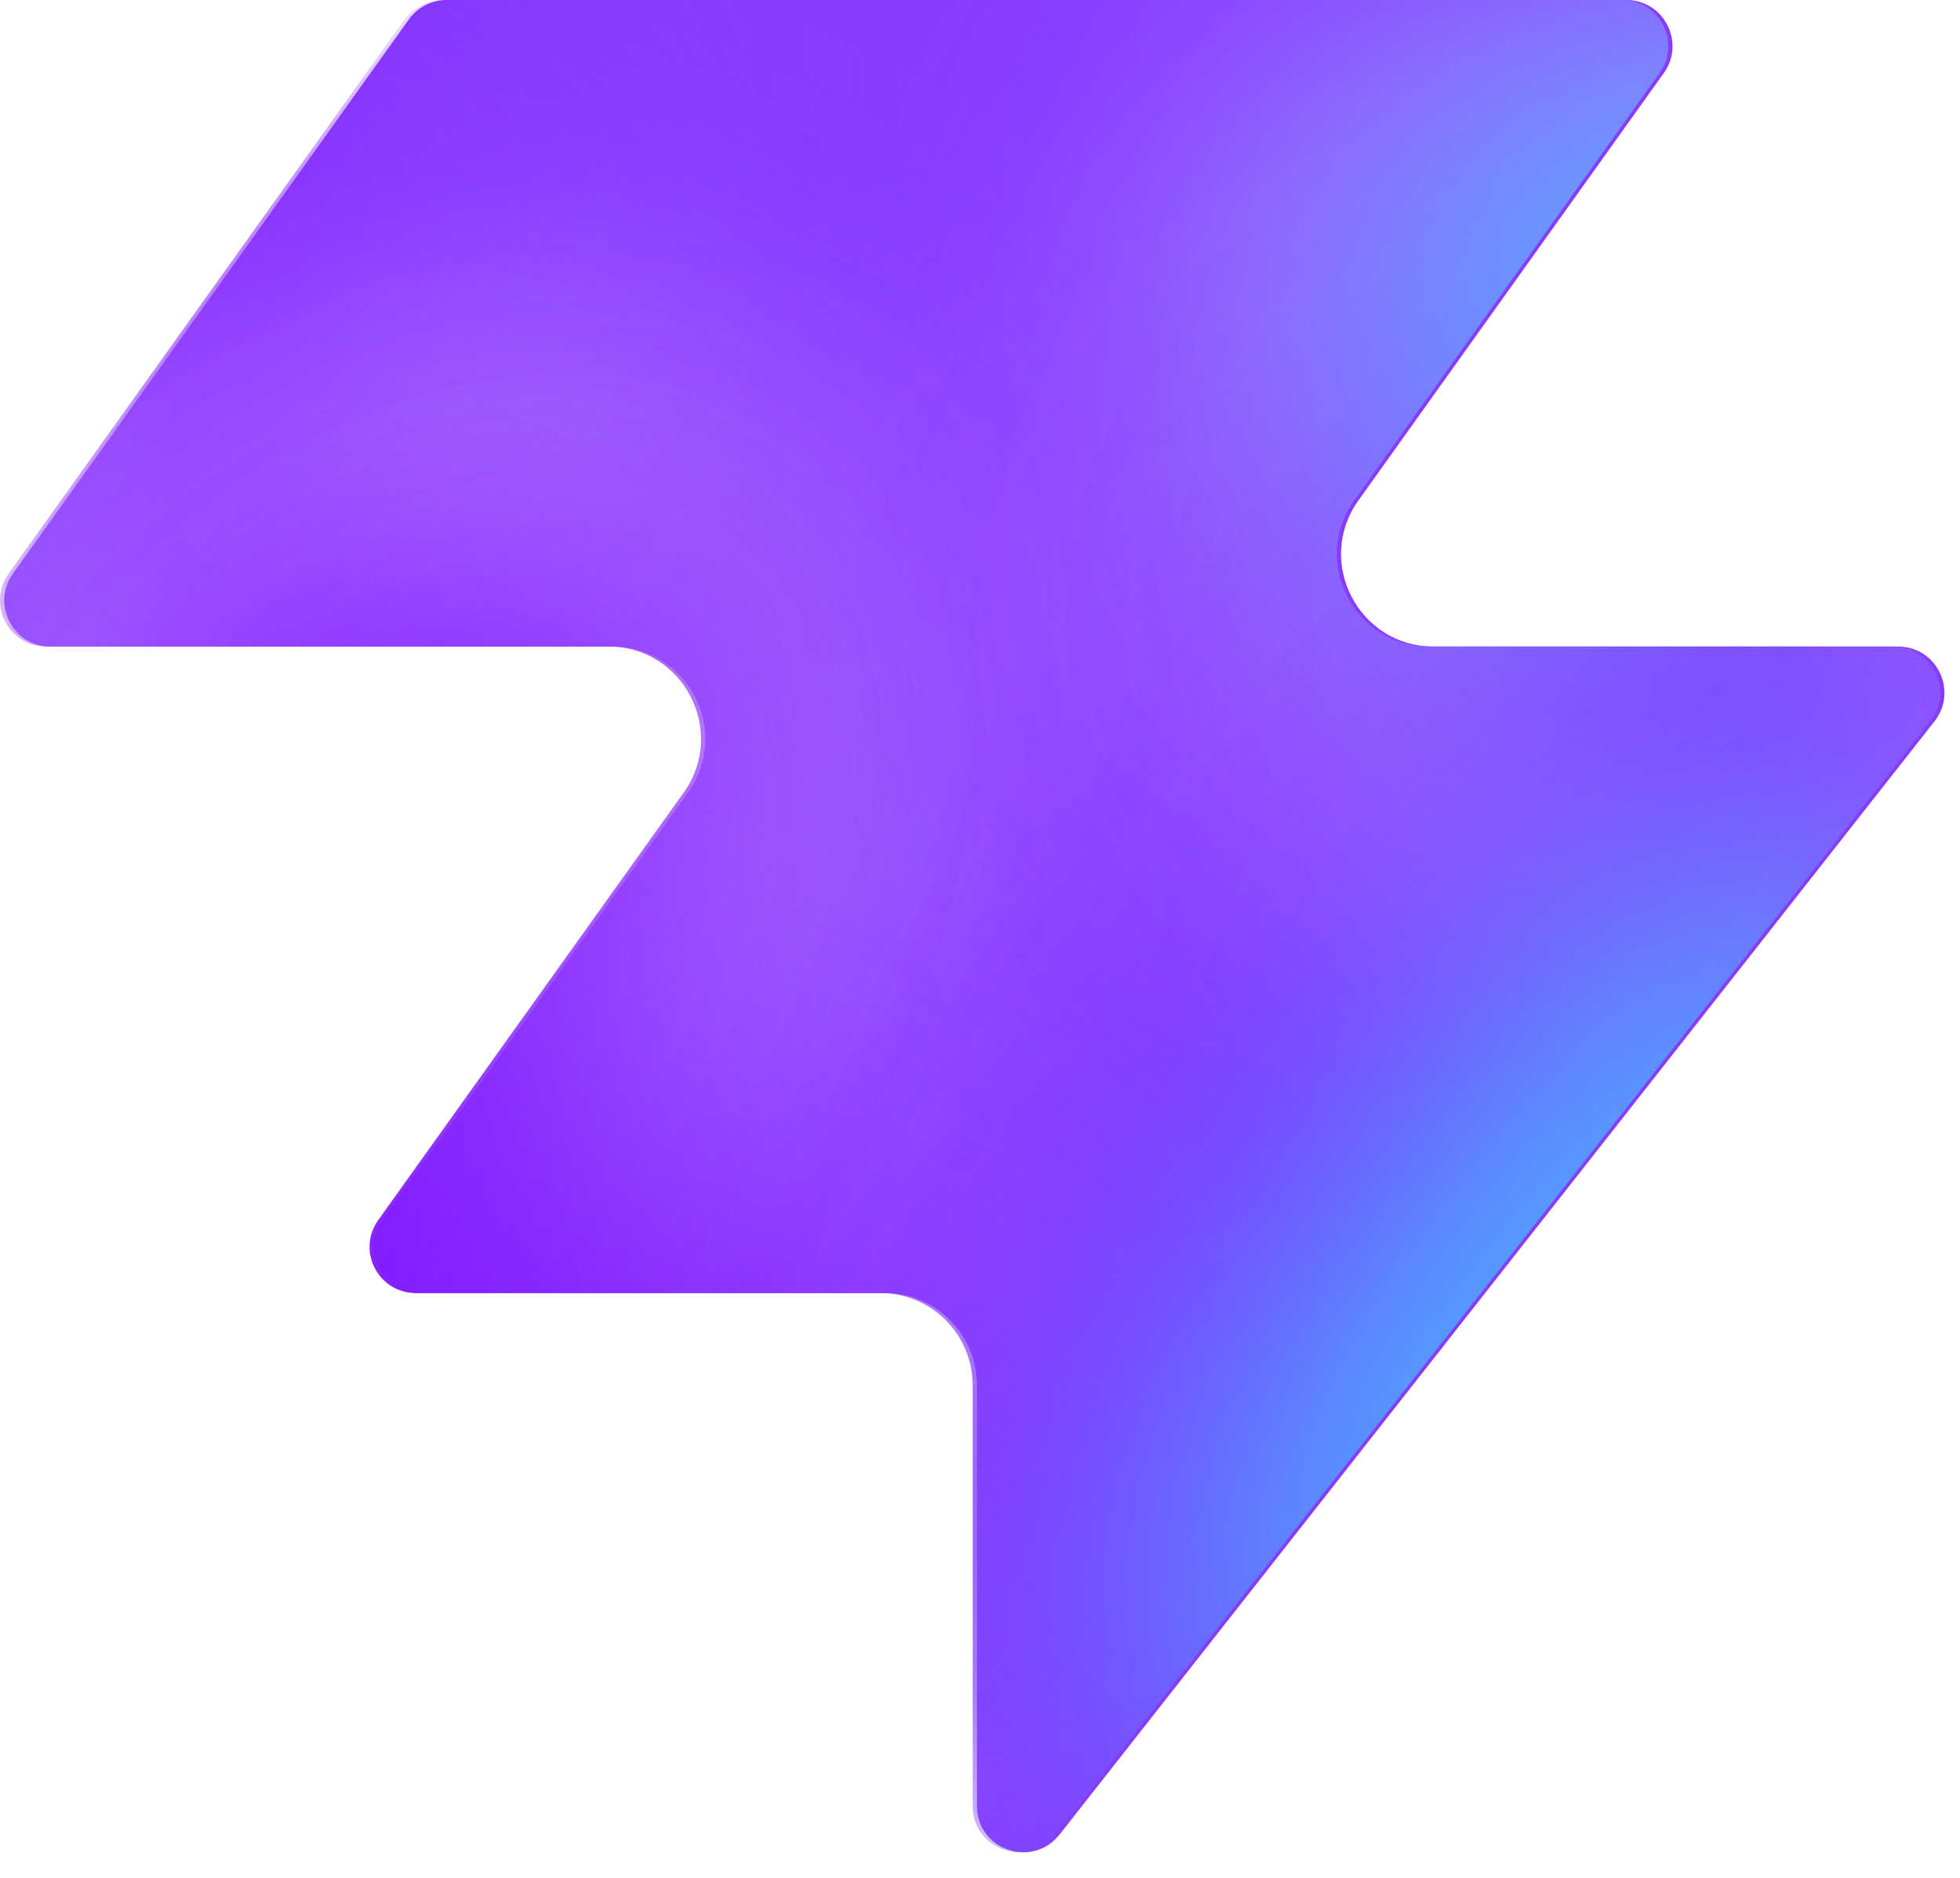
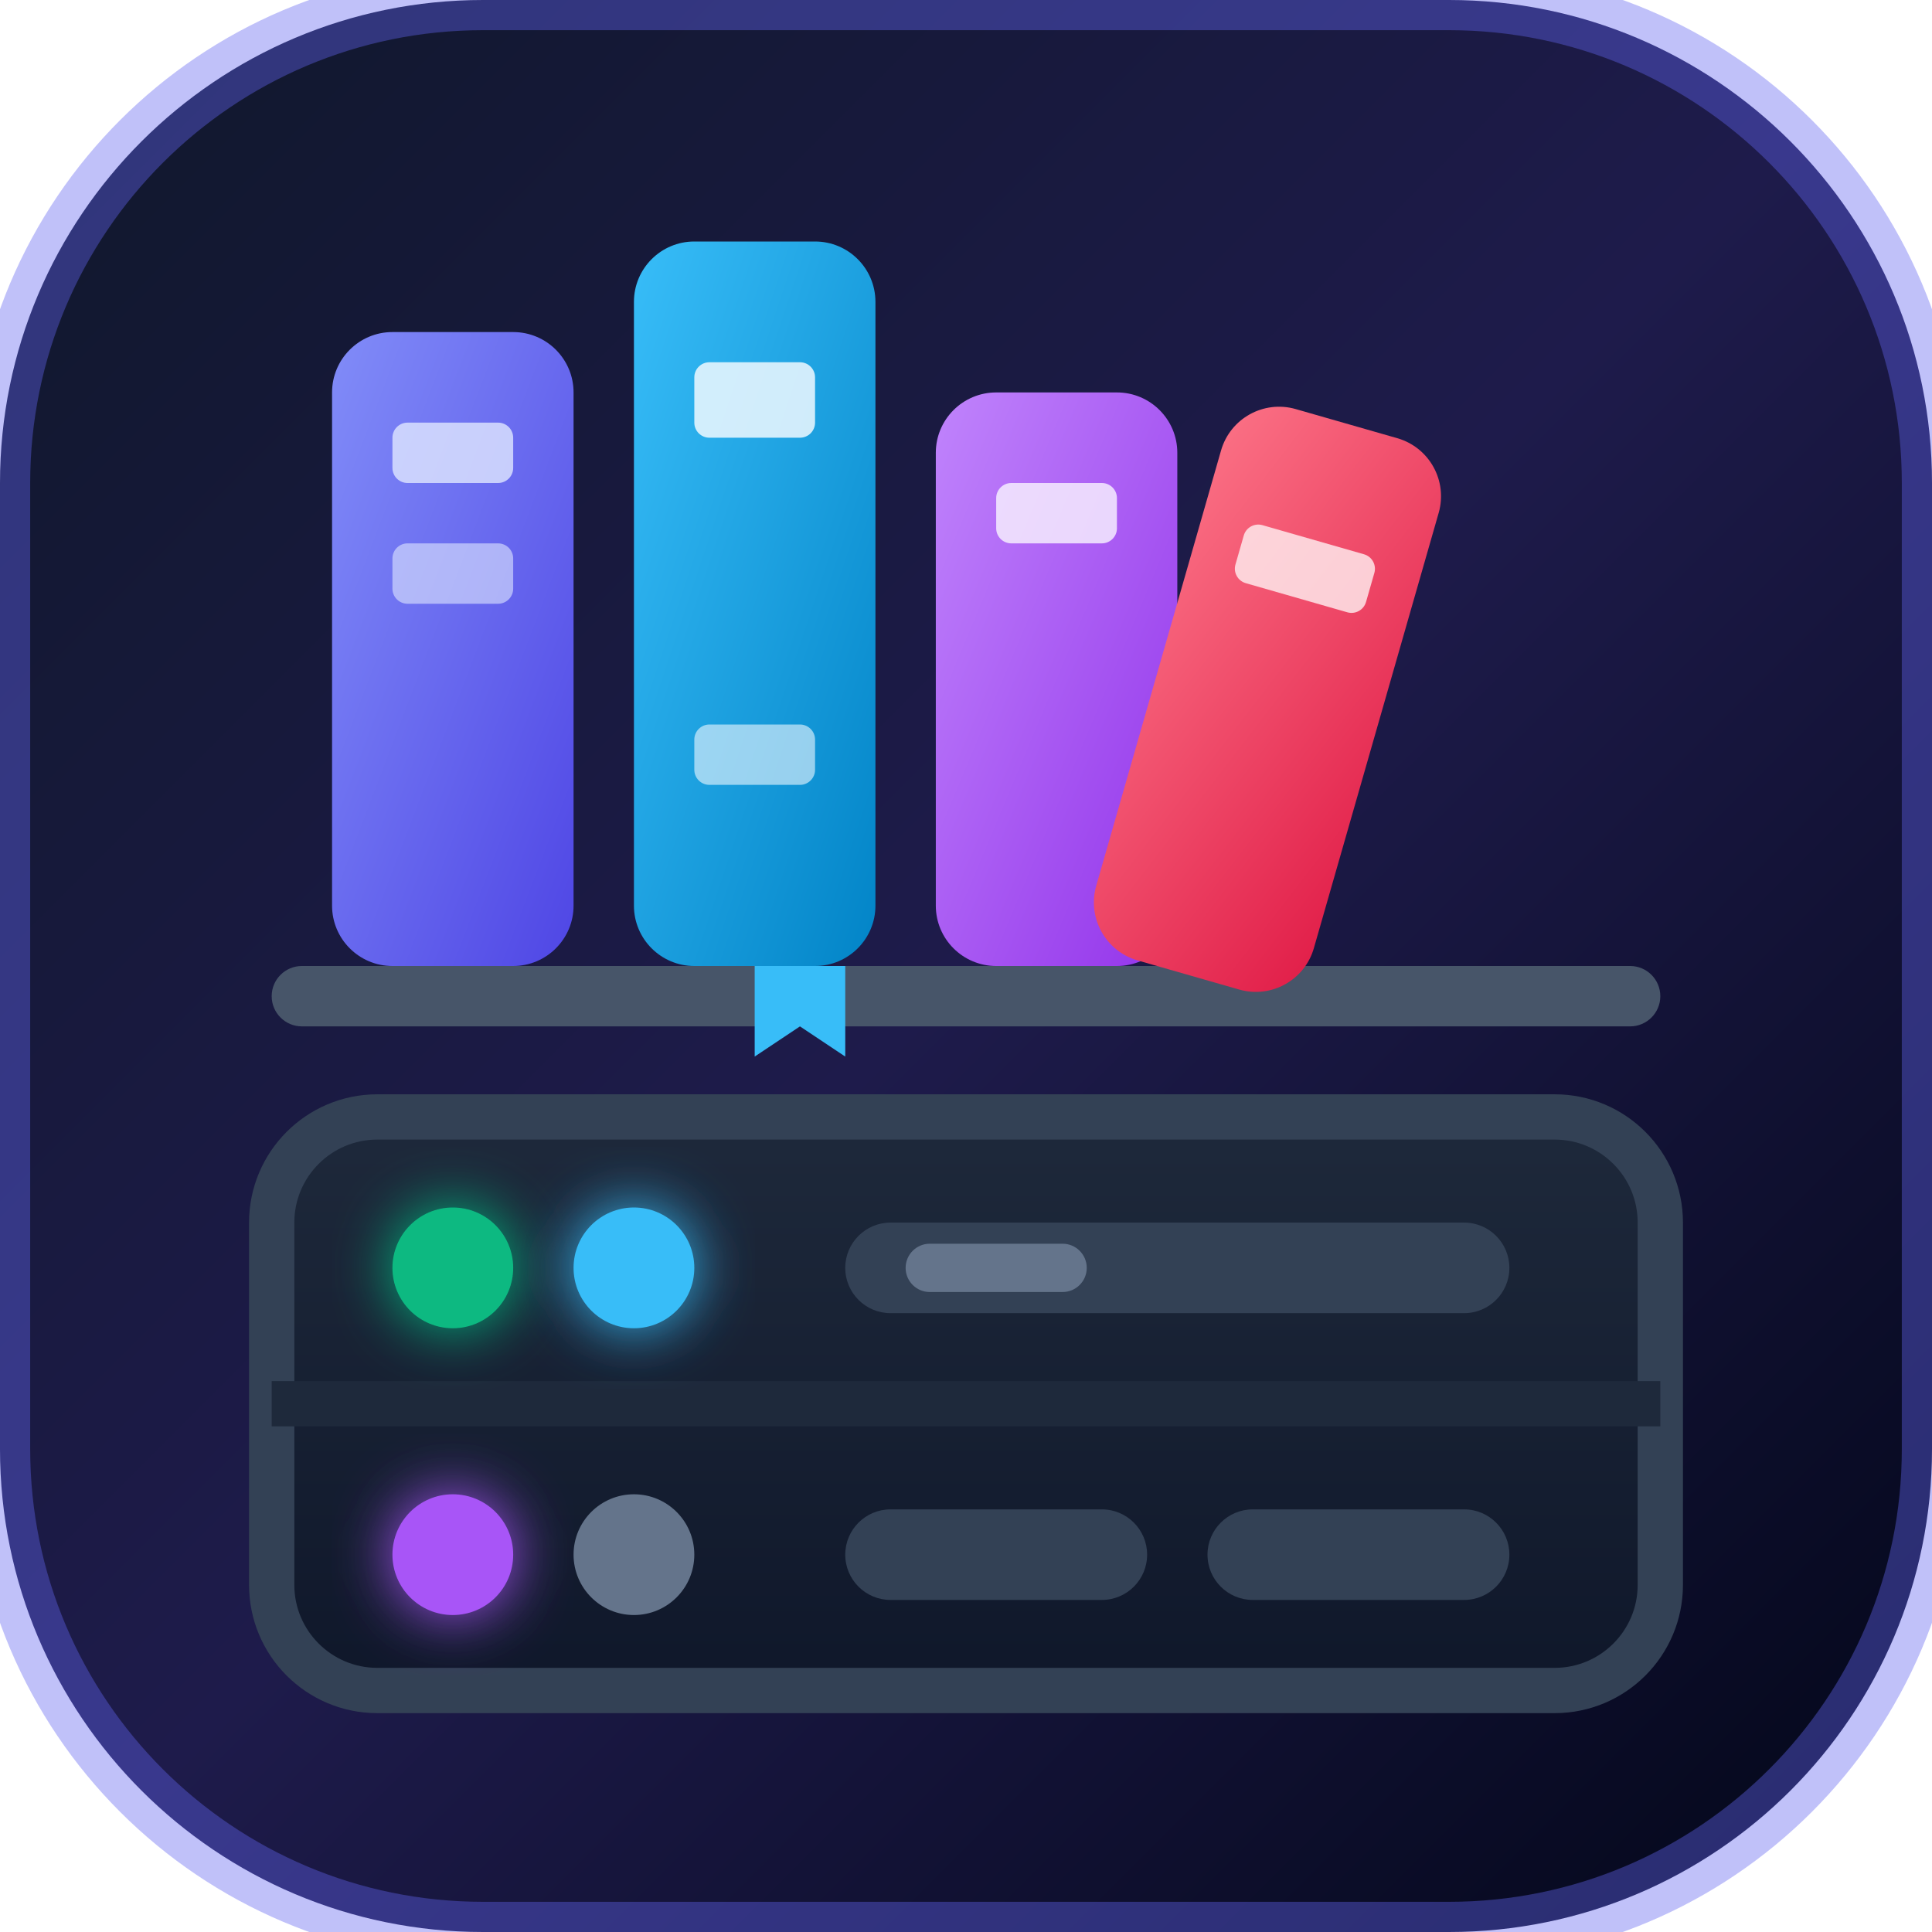
- <svg xmlns="http://www.w3.org/2000/svg" width="48" height="46" fill="none" viewBox="0 0 48 46">
-   <path fill="#863bff" d="M25.946 44.938c-.664.845-2.021.375-2.021-.698V33.937a2.26 2.26 0 0 0-2.262-2.262H10.287c-.92 0-1.456-1.04-.92-1.788l7.48-10.471c1.07-1.497 0-3.578-1.842-3.578H1.237c-.92 0-1.456-1.04-.92-1.788L10.013.474c.214-.297.556-.474.92-.474h28.894c.92 0 1.456 1.04.92 1.788l-7.48 10.471c-1.07 1.498 0 3.579 1.842 3.579h11.377c.943 0 1.473 1.088.89 1.83L25.947 44.94z" style="fill:#863bff;fill:color(display-p3 .525 .23 1);fill-opacity:1" />
-   <mask id="a" width="48" height="46" x="0" y="0" maskUnits="userSpaceOnUse" style="mask-type:alpha">
-     <path fill="#000" d="M25.842 44.938c-.664.844-2.021.375-2.021-.698V33.937a2.26 2.26 0 0 0-2.262-2.262H10.183c-.92 0-1.456-1.04-.92-1.788l7.48-10.471c1.07-1.498 0-3.579-1.842-3.579H1.133c-.92 0-1.456-1.04-.92-1.787L9.91.473c.214-.297.556-.474.92-.474h28.894c.92 0 1.456 1.04.92 1.788l-7.48 10.471c-1.07 1.498 0 3.578 1.842 3.578h11.377c.943 0 1.473 1.088.89 1.832L25.843 44.94z" style="fill:#000;fill-opacity:1" />
-   </mask>
-   <g mask="url(#a)">
-     <g filter="url(#b)">
-       <ellipse cx="5.508" cy="14.704" fill="#ede6ff" rx="5.508" ry="14.704" style="fill:#ede6ff;fill:color(display-p3 .927 .903 1);fill-opacity:1" transform="matrix(.00324 1 1 -.00324 -4.47 31.516)" />
-     </g>
-     <g filter="url(#c)">
-       <ellipse cx="10.399" cy="29.851" fill="#ede6ff" rx="10.399" ry="29.851" style="fill:#ede6ff;fill:color(display-p3 .927 .903 1);fill-opacity:1" transform="matrix(.00324 1 1 -.00324 -39.328 7.883)" />
-     </g>
-     <g filter="url(#d)">
-       <ellipse cx="5.508" cy="30.487" fill="#7e14ff" rx="5.508" ry="30.487" style="fill:#7e14ff;fill:color(display-p3 .492 .077 1);fill-opacity:1" transform="rotate(89.814 -25.913 -14.639)scale(1 -1)" />
-     </g>
-     <g filter="url(#e)">
-       <ellipse cx="5.508" cy="30.599" fill="#7e14ff" rx="5.508" ry="30.599" style="fill:#7e14ff;fill:color(display-p3 .492 .077 1);fill-opacity:1" transform="rotate(89.814 -32.644 -3.334)scale(1 -1)" />
-     </g>
-     <g filter="url(#f)">
-       <ellipse cx="5.508" cy="30.599" fill="#7e14ff" rx="5.508" ry="30.599" style="fill:#7e14ff;fill:color(display-p3 .492 .077 1);fill-opacity:1" transform="matrix(.00324 1 1 -.00324 -34.34 30.47)" />
-     </g>
-     <g filter="url(#g)">
-       <ellipse cx="14.072" cy="22.078" fill="#ede6ff" rx="14.072" ry="22.078" style="fill:#ede6ff;fill:color(display-p3 .927 .903 1);fill-opacity:1" transform="rotate(93.35 24.506 48.493)scale(-1 1)" />
-     </g>
-     <g filter="url(#h)">
-       <ellipse cx="3.47" cy="21.501" fill="#7e14ff" rx="3.47" ry="21.501" style="fill:#7e14ff;fill:color(display-p3 .492 .077 1);fill-opacity:1" transform="rotate(89.009 28.708 47.59)scale(-1 1)" />
-     </g>
-     <g filter="url(#i)">
-       <ellipse cx="3.47" cy="21.501" fill="#7e14ff" rx="3.47" ry="21.501" style="fill:#7e14ff;fill:color(display-p3 .492 .077 1);fill-opacity:1" transform="rotate(89.009 28.708 47.59)scale(-1 1)" />
-     </g>
-     <g filter="url(#j)">
-       <ellipse cx=".387" cy="8.972" fill="#7e14ff" rx="4.407" ry="29.108" style="fill:#7e14ff;fill:color(display-p3 .492 .077 1);fill-opacity:1" transform="rotate(39.51 .387 8.972)" />
-     </g>
-     <g filter="url(#k)">
-       <ellipse cx="47.523" cy="-6.092" fill="#7e14ff" rx="4.407" ry="29.108" style="fill:#7e14ff;fill:color(display-p3 .492 .077 1);fill-opacity:1" transform="rotate(37.892 47.523 -6.092)" />
-     </g>
-     <g filter="url(#l)">
-       <ellipse cx="41.412" cy="6.333" fill="#47bfff" rx="5.971" ry="9.665" style="fill:#47bfff;fill:color(display-p3 .28 .748 1);fill-opacity:1" transform="rotate(37.892 41.412 6.333)" />
-     </g>
-     <g filter="url(#m)">
-       <ellipse cx="-1.879" cy="38.332" fill="#7e14ff" rx="4.407" ry="29.108" style="fill:#7e14ff;fill:color(display-p3 .492 .077 1);fill-opacity:1" transform="rotate(37.892 -1.88 38.332)" />
-     </g>
-     <g filter="url(#n)">
-       <ellipse cx="-1.879" cy="38.332" fill="#7e14ff" rx="4.407" ry="29.108" style="fill:#7e14ff;fill:color(display-p3 .492 .077 1);fill-opacity:1" transform="rotate(37.892 -1.88 38.332)" />
-     </g>
-     <g filter="url(#o)">
-       <ellipse cx="35.651" cy="29.907" fill="#7e14ff" rx="4.407" ry="29.108" style="fill:#7e14ff;fill:color(display-p3 .492 .077 1);fill-opacity:1" transform="rotate(37.892 35.651 29.907)" />
-     </g>
-     <g filter="url(#p)">
-       <ellipse cx="38.418" cy="32.4" fill="#47bfff" rx="5.971" ry="15.297" style="fill:#47bfff;fill:color(display-p3 .28 .748 1);fill-opacity:1" transform="rotate(37.892 38.418 32.4)" />
-     </g>
-   </g>
+ <svg xmlns="http://www.w3.org/2000/svg" viewBox="0 0 64 64" fill="none">
  <defs>
-     <filter id="b" width="60.045" height="41.654" x="-19.77" y="16.149" color-interpolation-filters="sRGB" filterUnits="userSpaceOnUse">
-       <feFlood flood-opacity="0" result="BackgroundImageFix" />
-       <feBlend in="SourceGraphic" in2="BackgroundImageFix" result="shape" />
-       <feGaussianBlur result="effect1_foregroundBlur_2002_17158" stdDeviation="7.659" />
-     </filter>
-     <filter id="c" width="90.34" height="51.437" x="-54.613" y="-7.533" color-interpolation-filters="sRGB" filterUnits="userSpaceOnUse">
-       <feFlood flood-opacity="0" result="BackgroundImageFix" />
-       <feBlend in="SourceGraphic" in2="BackgroundImageFix" result="shape" />
-       <feGaussianBlur result="effect1_foregroundBlur_2002_17158" stdDeviation="7.659" />
-     </filter>
-     <filter id="d" width="79.355" height="29.4" x="-49.64" y="2.03" color-interpolation-filters="sRGB" filterUnits="userSpaceOnUse">
-       <feFlood flood-opacity="0" result="BackgroundImageFix" />
-       <feBlend in="SourceGraphic" in2="BackgroundImageFix" result="shape" />
-       <feGaussianBlur result="effect1_foregroundBlur_2002_17158" stdDeviation="4.596" />
-     </filter>
-     <filter id="e" width="79.579" height="29.4" x="-45.045" y="20.029" color-interpolation-filters="sRGB" filterUnits="userSpaceOnUse">
-       <feFlood flood-opacity="0" result="BackgroundImageFix" />
-       <feBlend in="SourceGraphic" in2="BackgroundImageFix" result="shape" />
-       <feGaussianBlur result="effect1_foregroundBlur_2002_17158" stdDeviation="4.596" />
-     </filter>
-     <filter id="f" width="79.579" height="29.4" x="-43.513" y="21.178" color-interpolation-filters="sRGB" filterUnits="userSpaceOnUse">
-       <feFlood flood-opacity="0" result="BackgroundImageFix" />
-       <feBlend in="SourceGraphic" in2="BackgroundImageFix" result="shape" />
-       <feGaussianBlur result="effect1_foregroundBlur_2002_17158" stdDeviation="4.596" />
-     </filter>
-     <filter id="g" width="74.749" height="58.852" x="15.756" y="-17.901" color-interpolation-filters="sRGB" filterUnits="userSpaceOnUse">
-       <feFlood flood-opacity="0" result="BackgroundImageFix" />
-       <feBlend in="SourceGraphic" in2="BackgroundImageFix" result="shape" />
-       <feGaussianBlur result="effect1_foregroundBlur_2002_17158" stdDeviation="7.659" />
-     </filter>
-     <filter id="h" width="61.377" height="25.362" x="23.548" y="2.284" color-interpolation-filters="sRGB" filterUnits="userSpaceOnUse">
-       <feFlood flood-opacity="0" result="BackgroundImageFix" />
-       <feBlend in="SourceGraphic" in2="BackgroundImageFix" result="shape" />
-       <feGaussianBlur result="effect1_foregroundBlur_2002_17158" stdDeviation="4.596" />
-     </filter>
-     <filter id="i" width="61.377" height="25.362" x="23.548" y="2.284" color-interpolation-filters="sRGB" filterUnits="userSpaceOnUse">
-       <feFlood flood-opacity="0" result="BackgroundImageFix" />
-       <feBlend in="SourceGraphic" in2="BackgroundImageFix" result="shape" />
-       <feGaussianBlur result="effect1_foregroundBlur_2002_17158" stdDeviation="4.596" />
-     </filter>
-     <filter id="j" width="56.045" height="63.649" x="-27.636" y="-22.853" color-interpolation-filters="sRGB" filterUnits="userSpaceOnUse">
-       <feFlood flood-opacity="0" result="BackgroundImageFix" />
-       <feBlend in="SourceGraphic" in2="BackgroundImageFix" result="shape" />
-       <feGaussianBlur result="effect1_foregroundBlur_2002_17158" stdDeviation="4.596" />
-     </filter>
-     <filter id="k" width="54.814" height="64.646" x="20.116" y="-38.415" color-interpolation-filters="sRGB" filterUnits="userSpaceOnUse">
-       <feFlood flood-opacity="0" result="BackgroundImageFix" />
-       <feBlend in="SourceGraphic" in2="BackgroundImageFix" result="shape" />
-       <feGaussianBlur result="effect1_foregroundBlur_2002_17158" stdDeviation="4.596" />
-     </filter>
-     <filter id="l" width="33.541" height="35.313" x="24.641" y="-11.323" color-interpolation-filters="sRGB" filterUnits="userSpaceOnUse">
-       <feFlood flood-opacity="0" result="BackgroundImageFix" />
-       <feBlend in="SourceGraphic" in2="BackgroundImageFix" result="shape" />
-       <feGaussianBlur result="effect1_foregroundBlur_2002_17158" stdDeviation="4.596" />
-     </filter>
-     <filter id="m" width="54.814" height="64.646" x="-29.286" y="6.009" color-interpolation-filters="sRGB" filterUnits="userSpaceOnUse">
-       <feFlood flood-opacity="0" result="BackgroundImageFix" />
-       <feBlend in="SourceGraphic" in2="BackgroundImageFix" result="shape" />
-       <feGaussianBlur result="effect1_foregroundBlur_2002_17158" stdDeviation="4.596" />
-     </filter>
-     <filter id="n" width="54.814" height="64.646" x="-29.286" y="6.009" color-interpolation-filters="sRGB" filterUnits="userSpaceOnUse">
-       <feFlood flood-opacity="0" result="BackgroundImageFix" />
-       <feBlend in="SourceGraphic" in2="BackgroundImageFix" result="shape" />
-       <feGaussianBlur result="effect1_foregroundBlur_2002_17158" stdDeviation="4.596" />
-     </filter>
-     <filter id="o" width="54.814" height="64.646" x="8.244" y="-2.416" color-interpolation-filters="sRGB" filterUnits="userSpaceOnUse">
-       <feFlood flood-opacity="0" result="BackgroundImageFix" />
-       <feBlend in="SourceGraphic" in2="BackgroundImageFix" result="shape" />
-       <feGaussianBlur result="effect1_foregroundBlur_2002_17158" stdDeviation="4.596" />
-     </filter>
-     <filter id="p" width="39.409" height="43.623" x="18.713" y="10.588" color-interpolation-filters="sRGB" filterUnits="userSpaceOnUse">
-       <feFlood flood-opacity="0" result="BackgroundImageFix" />
-       <feBlend in="SourceGraphic" in2="BackgroundImageFix" result="shape" />
-       <feGaussianBlur result="effect1_foregroundBlur_2002_17158" stdDeviation="4.596" />
+     <linearGradient id="bgGradient" x1="0%" y1="0%" x2="100%" y2="100%">
+       <stop offset="0%" stop-color="#0f172a" />
+       <stop offset="50%" stop-color="#1e1b4b" />
+       <stop offset="100%" stop-color="#020617" />
+     </linearGradient>
+     <linearGradient id="book1Grad" x1="0%" y1="0%" x2="100%" y2="100%">
+       <stop offset="0%" stop-color="#818cf8" />
+       <stop offset="100%" stop-color="#4f46e5" />
+     </linearGradient>
+     <linearGradient id="book2Grad" x1="0%" y1="0%" x2="100%" y2="100%">
+       <stop offset="0%" stop-color="#38bdf8" />
+       <stop offset="100%" stop-color="#0284c7" />
+     </linearGradient>
+     <linearGradient id="book3Grad" x1="0%" y1="0%" x2="100%" y2="100%">
+       <stop offset="0%" stop-color="#c084fc" />
+       <stop offset="100%" stop-color="#9333ea" />
+     </linearGradient>
+     <linearGradient id="book4Grad" x1="0%" y1="0%" x2="100%" y2="100%">
+       <stop offset="0%" stop-color="#fb7185" />
+       <stop offset="100%" stop-color="#e11d48" />
+     </linearGradient>
+     <linearGradient id="serverGrad" x1="0%" y1="0%" x2="0%" y2="100%">
+       <stop offset="0%" stop-color="#1e293b" />
+       <stop offset="100%" stop-color="#0f172a" />
+     </linearGradient>
+     <filter id="ledGlow" x="-50%" y="-50%" width="200%" height="200%">
+       <feGaussianBlur stdDeviation="1" result="blur" />
+       <feMerge>
+         <feMergeNode in="blur" />
+         <feMergeNode in="SourceGraphic" />
+       </feMerge>
    </filter>
  </defs>
+   <rect width="64" height="64" rx="16" fill="url(#bgGradient)" stroke="#6366f1" stroke-width="2" stroke-opacity="0.4" />
+   <rect x="9" y="32" width="46" height="2" rx="1" fill="#475569" />
+   <rect x="11" y="11" width="8" height="21" rx="2" fill="url(#book1Grad)" />
+   <rect x="13" y="14" width="4" height="2" rx="0.5" fill="#e0e7ff" fill-opacity="0.8" />
+   <rect x="13" y="18" width="4" height="2" rx="0.5" fill="#e0e7ff" fill-opacity="0.6" />
+   <rect x="21" y="8" width="8" height="24" rx="2" fill="url(#book2Grad)" />
+   <rect x="23" y="12" width="4" height="2.5" rx="0.5" fill="#f0f9ff" fill-opacity="0.85" />
+   <rect x="23" y="24" width="4" height="2" rx="0.5" fill="#f0f9ff" fill-opacity="0.6" />
+   <rect x="31" y="13" width="8" height="19" rx="2" fill="url(#book3Grad)" />
+   <rect x="33" y="16" width="4" height="2" rx="0.5" fill="#faf5ff" fill-opacity="0.8" />
+   <g transform="translate(41, 13) rotate(16)">
+     <rect x="0" y="0" width="7.5" height="19" rx="2" fill="url(#book4Grad)" />
+     <rect x="1.5" y="4" width="4.5" height="2" rx="0.5" fill="#fff1f2" fill-opacity="0.8" />
+   </g>
+   <path d="M 25 32 L 25 35 L 26.5 34 L 28 35 L 28 32 Z" fill="#38bdf8" />
+   <rect x="9" y="37" width="46" height="19" rx="3.5" fill="url(#serverGrad)" stroke="#334155" stroke-width="1.5" />
+   <line x1="9" y1="46.5" x2="55" y2="46.5" stroke="#1e293b" stroke-width="1.5" />
+   <circle cx="15" cy="42" r="2" fill="#10b981" filter="url(#ledGlow)" />
+   <circle cx="21" cy="42" r="2" fill="#38bdf8" filter="url(#ledGlow)" />
+   <rect x="28" y="40.5" width="22" height="3" rx="1.5" fill="#334155" />
+   <rect x="30" y="41.2" width="6" height="1.6" rx="0.8" fill="#64748b" />
+   <circle cx="15" cy="51.5" r="2" fill="#a855f7" filter="url(#ledGlow)" />
+   <circle cx="21" cy="51.5" r="2" fill="#64748b" />
+   <rect x="28" y="50" width="10" height="3" rx="1.5" fill="#334155" />
+   <rect x="40" y="50" width="10" height="3" rx="1.5" fill="#334155" />
</svg>
